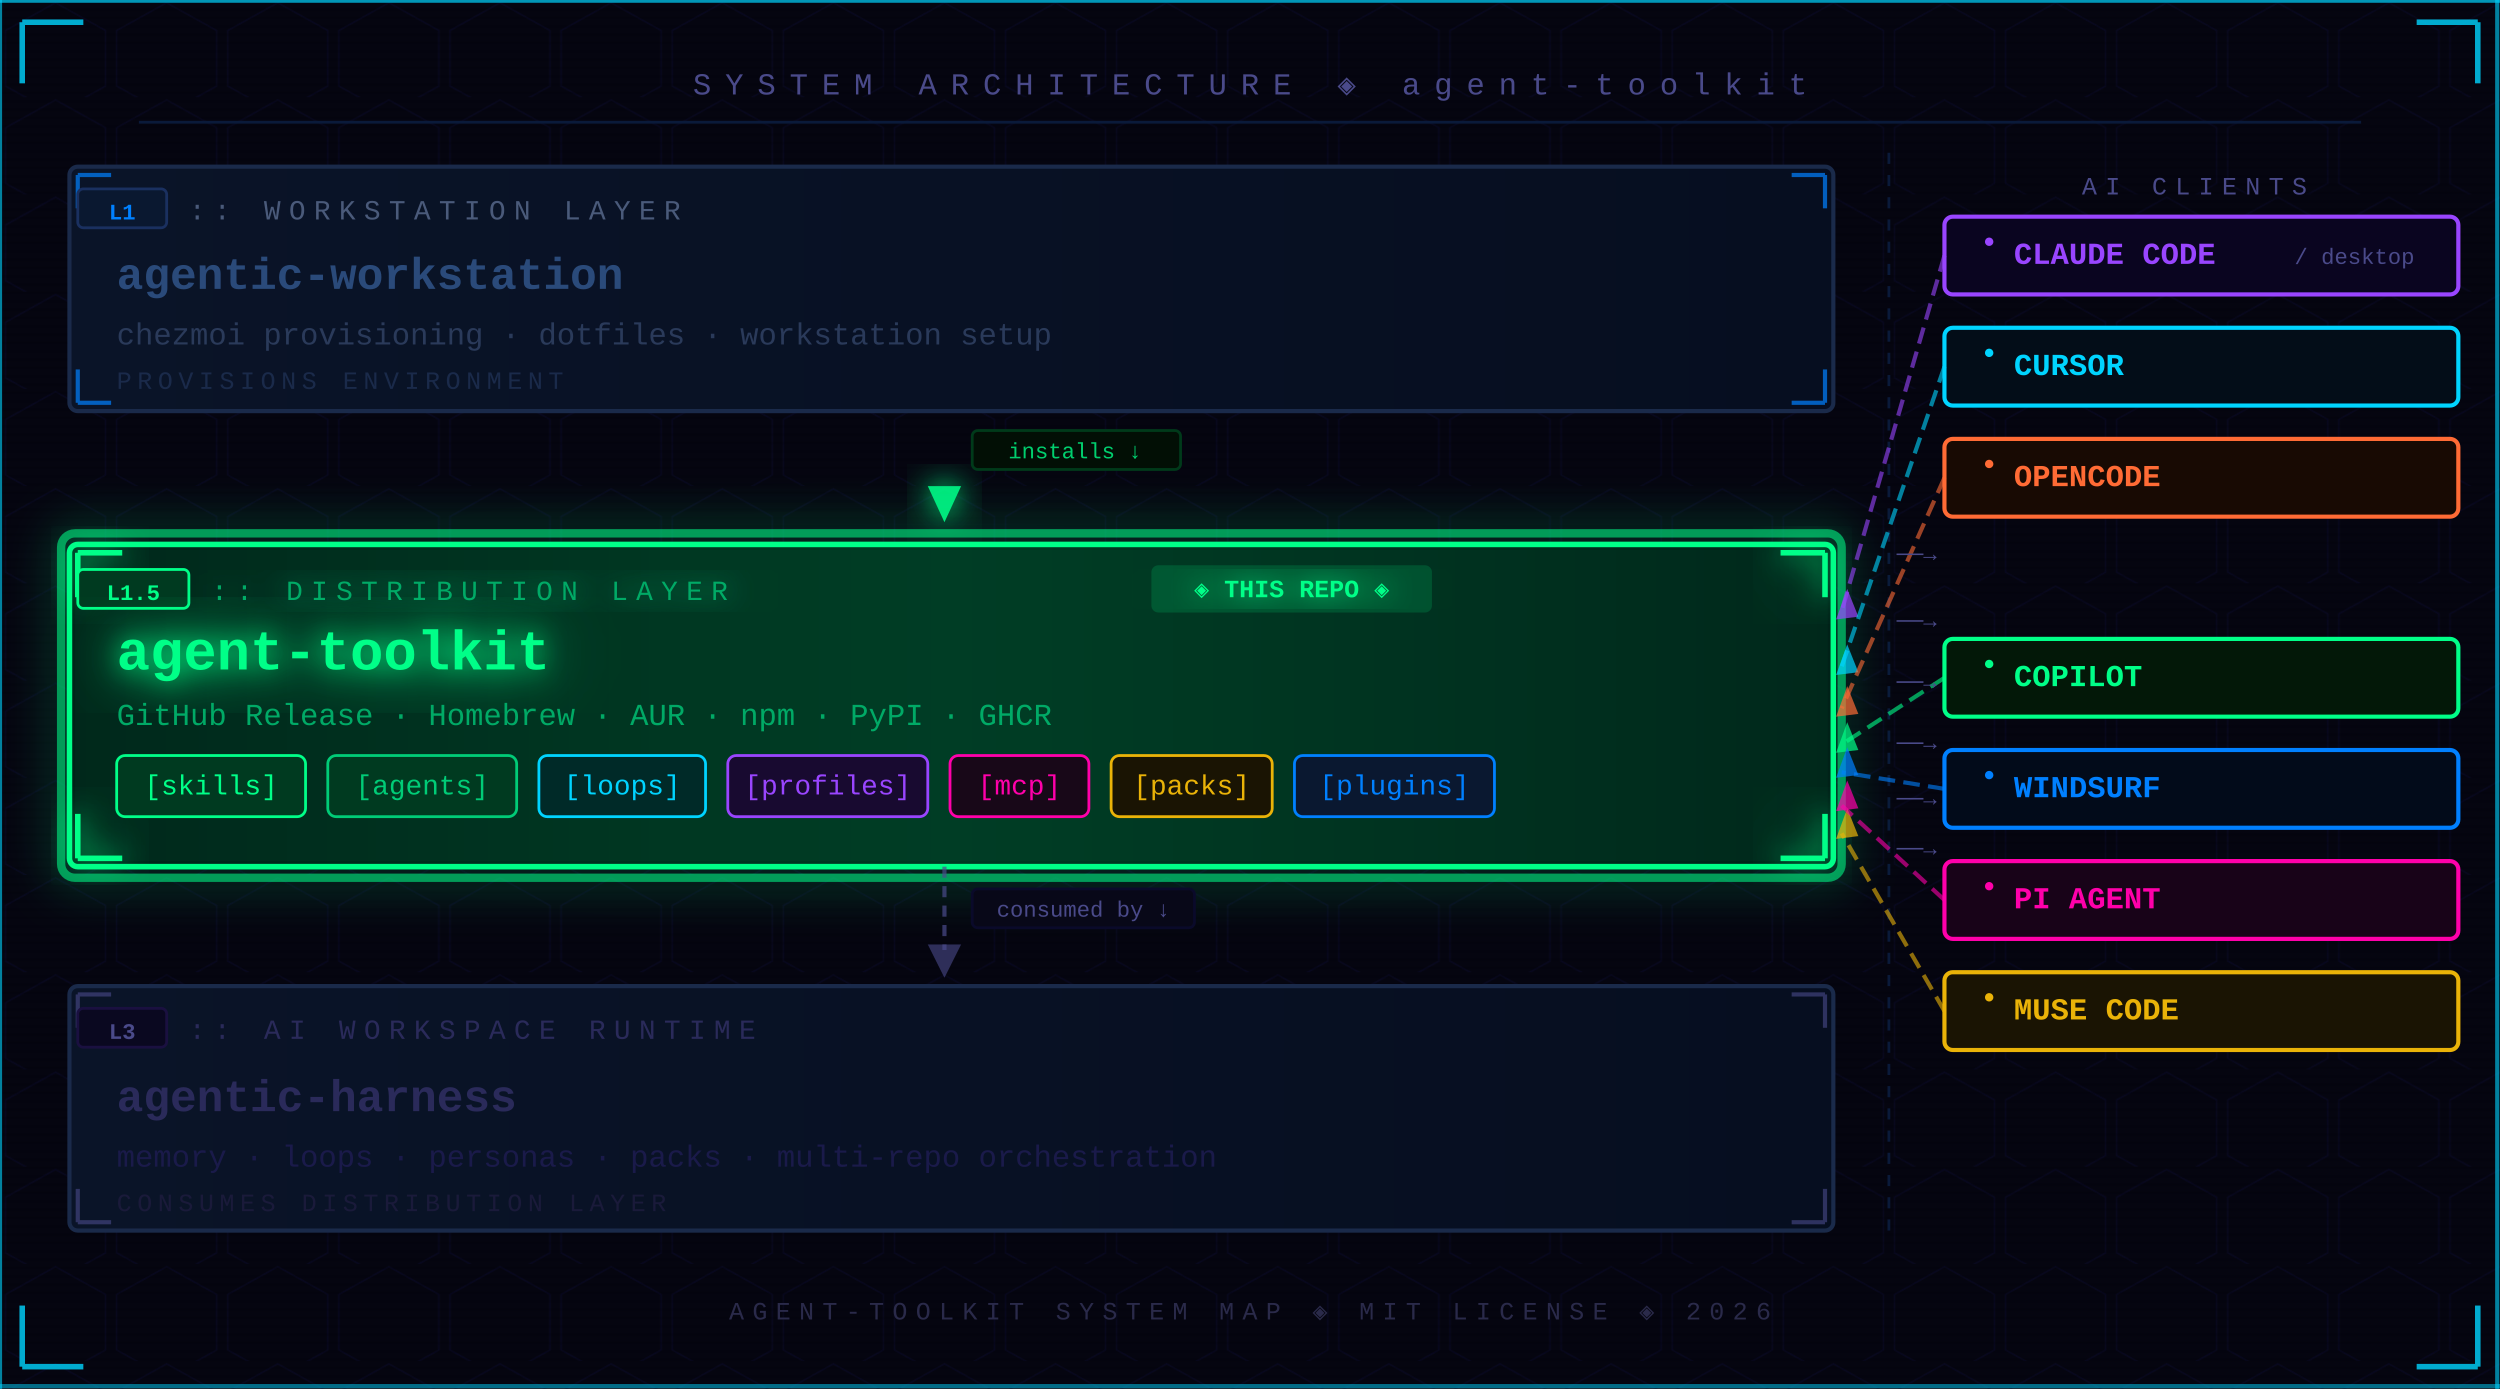
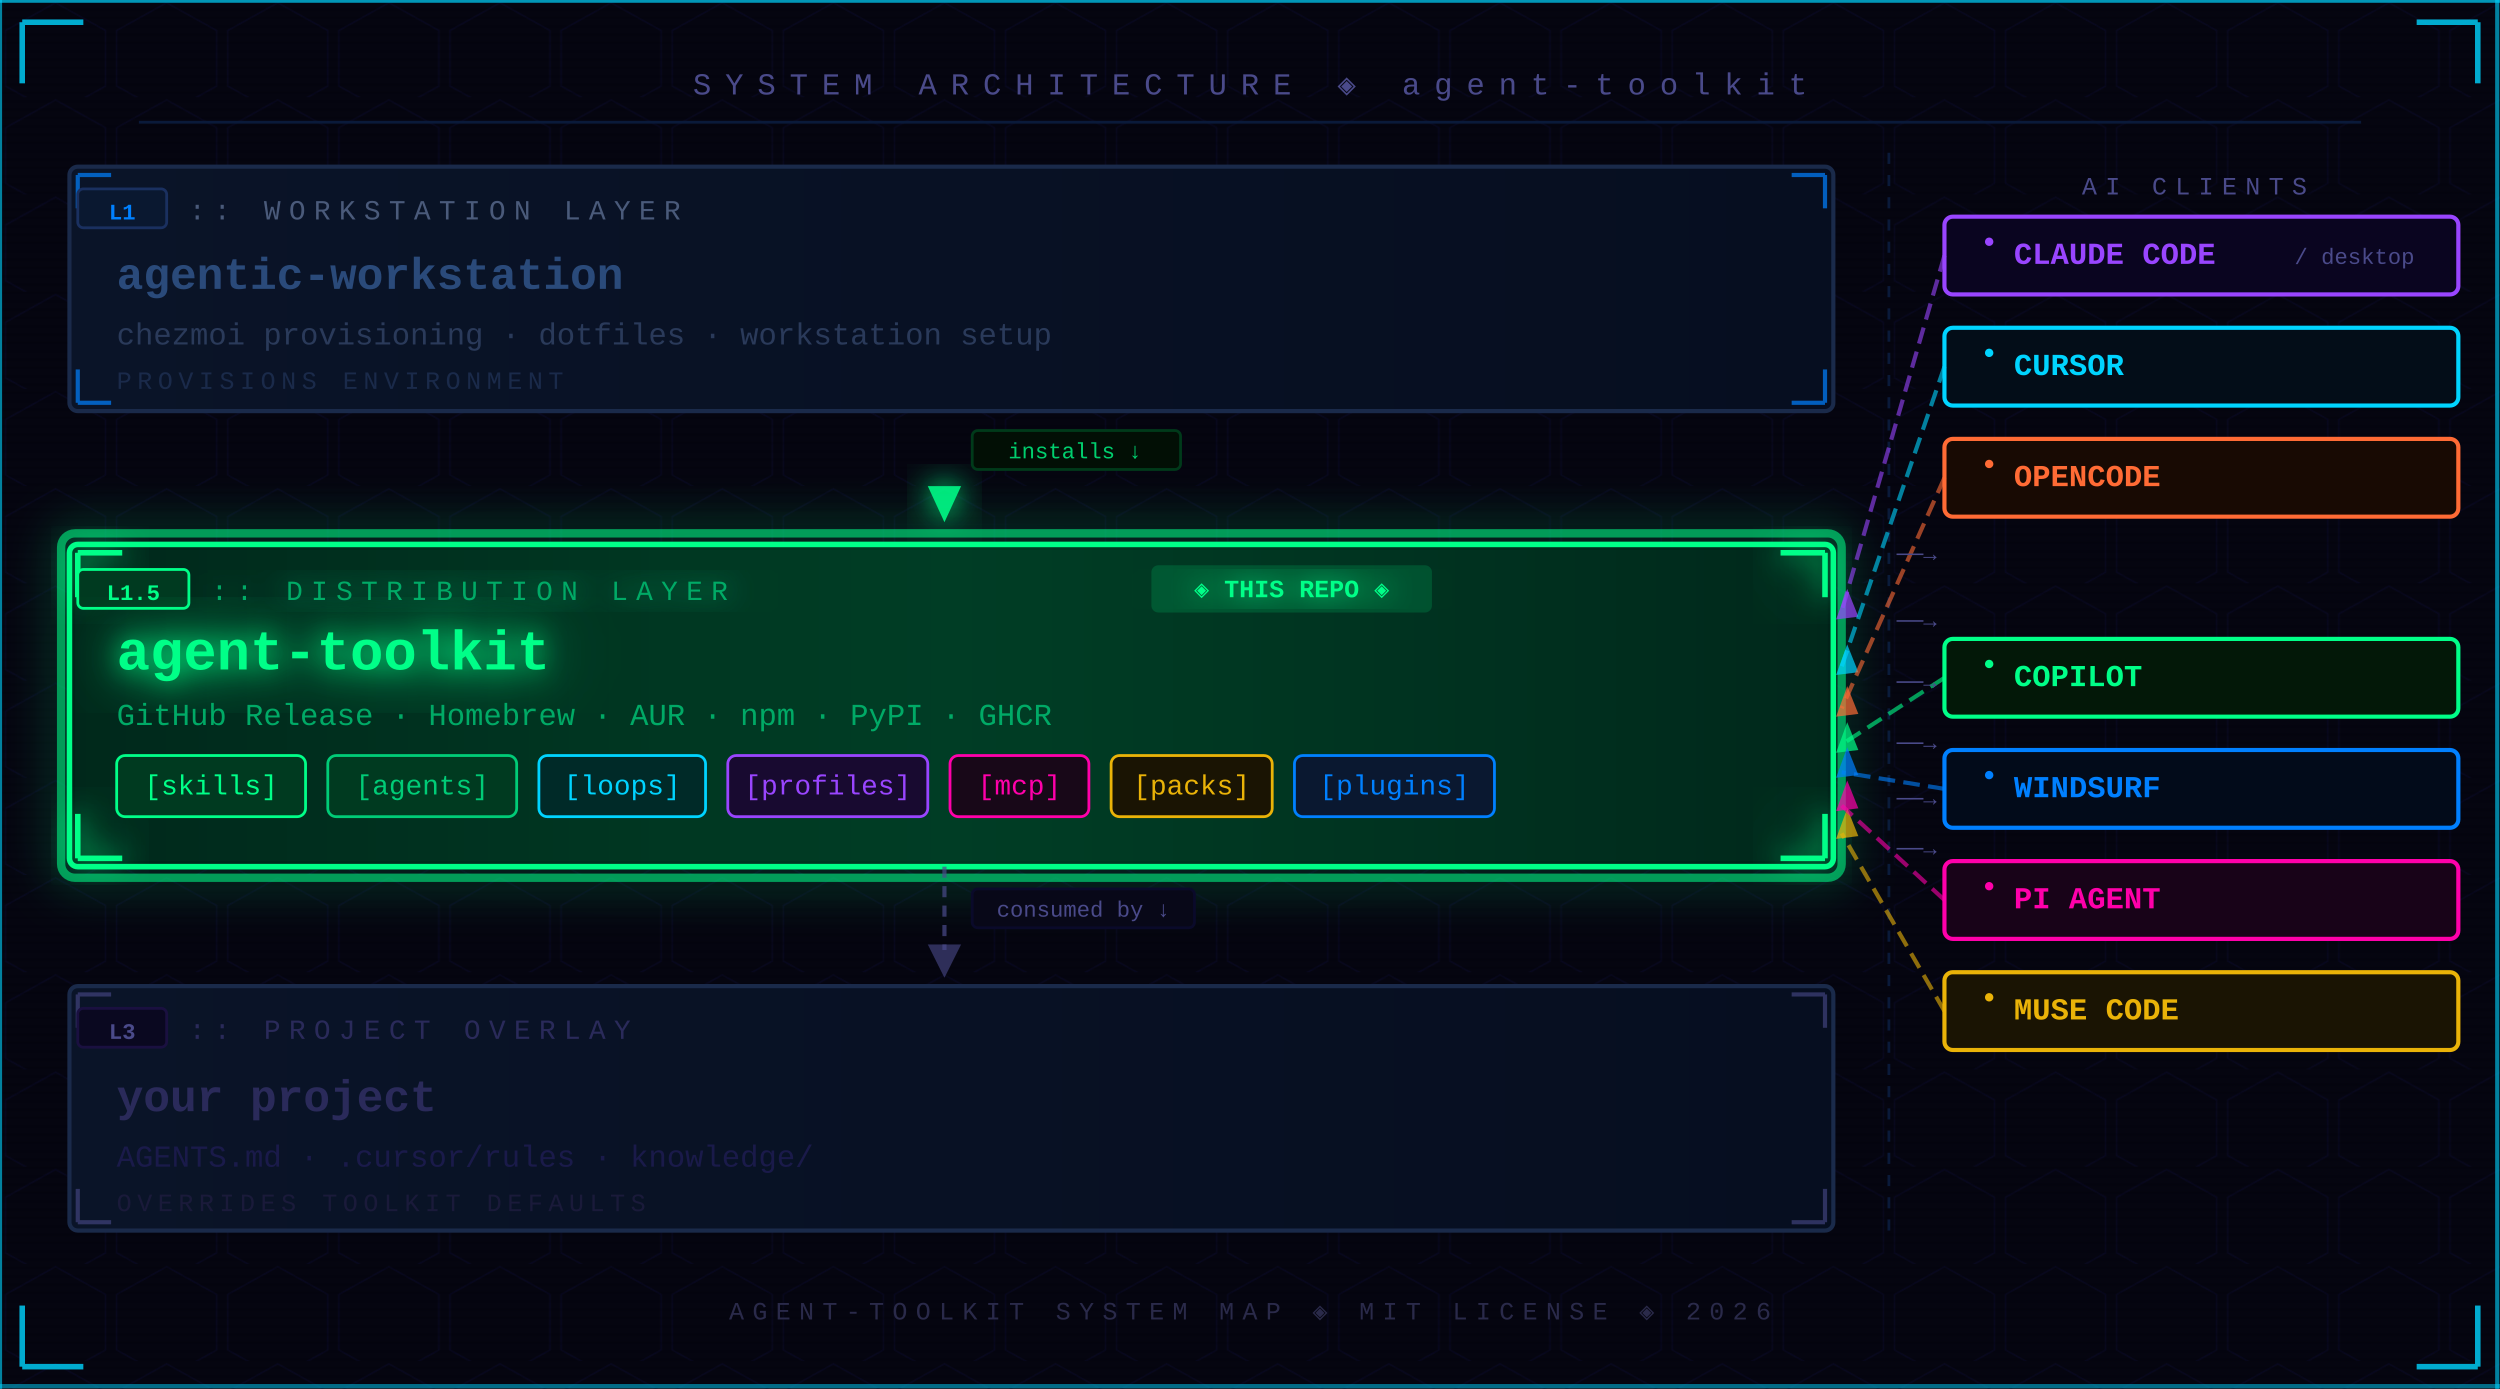
<svg xmlns="http://www.w3.org/2000/svg" width="900" height="500" viewBox="0 0 900 500">
  <defs>
    <pattern id="hexgrid" width="40" height="35" x="0" y="0" patternUnits="userSpaceOnUse">
      <polygon fill="none" stroke="#0a0a2a" stroke-width=".6" points="20 1 38 11 38 31 20 41 2 31 2 11" opacity=".5" />
    </pattern>
    <pattern id="scanlines" width="1" height="3" x="0" y="0" patternUnits="userSpaceOnUse">
      <rect width="1" height="1" fill="#000008" opacity=".15" />
    </pattern>
    <filter id="glow-green" width="220%" height="220%" x="-60%" y="-60%">
      <feGaussianBlur result="blur1" stdDeviation="5" />
      <feGaussianBlur result="blur2" stdDeviation="12" />
      <feMerge>
        <feMergeNode in="blur2" />
        <feMergeNode in="blur1" />
        <feMergeNode in="SourceGraphic" />
      </feMerge>
    </filter>
    <filter id="glow-cyan" width="200%" height="200%" x="-50%" y="-50%">
      <feGaussianBlur result="blur1" stdDeviation="4" />
      <feGaussianBlur result="blur2" stdDeviation="10" />
      <feMerge>
        <feMergeNode in="blur2" />
        <feMergeNode in="blur1" />
        <feMergeNode in="SourceGraphic" />
      </feMerge>
    </filter>
    <filter id="box-glow" width="120%" height="140%" x="-10%" y="-20%">
      <feGaussianBlur result="blur" stdDeviation="8" />
      <feMerge>
        <feMergeNode in="blur" />
        <feMergeNode in="SourceGraphic" />
      </feMerge>
    </filter>
    <filter id="box-ambient" width="140%" height="180%" x="-20%" y="-40%">
      <feGaussianBlur result="blur" stdDeviation="18" />
      <feMerge>
        <feMergeNode in="blur" />
        <feMergeNode in="SourceGraphic" />
      </feMerge>
    </filter>
    <filter id="line-glow" width="300%" height="300%" x="-100%" y="-100%">
      <feGaussianBlur stdDeviation="3" />
    </filter>
    <linearGradient id="l1-grad" x1="0%" x2="100%" y1="0%" y2="0%">
      <stop offset="0%" stop-color="#0a1428" />
      <stop offset="100%" stop-color="#060e20" />
    </linearGradient>
    <linearGradient id="l15-grad" x1="0%" x2="100%" y1="0%" y2="0%">
      <stop offset="0%" stop-color="#002218" />
      <stop offset="50%" stop-color="#003822" />
      <stop offset="100%" stop-color="#002218" />
    </linearGradient>
    <linearGradient id="l3-grad" x1="0%" x2="100%" y1="0%" y2="0%">
      <stop offset="0%" stop-color="#0a1428" />
      <stop offset="100%" stop-color="#060e20" />
    </linearGradient>
    <radialGradient id="l15-ambient" cx="50%" cy="50%" r="50%">
      <stop offset="0%" stop-color="#0f8" stop-opacity=".1" />
      <stop offset="100%" stop-color="#0f8" stop-opacity="0" />
    </radialGradient>
    <linearGradient id="tool-line-grad" x1="0%" x2="100%" y1="0%" y2="0%">
      <stop offset="0%" stop-color="#00d4ff" stop-opacity=".8" />
      <stop offset="100%" stop-color="#00d4ff" stop-opacity=".2" />
    </linearGradient>
  </defs>
  <rect width="900" height="500" fill="#050510" />
  <rect width="900" height="500" fill="url(#hexgrid)" />
  <rect width="900" height="500" fill="url(#scanlines)" />
  <line x1="0" x2="900" y1="0" y2="0" stroke="#00d4ff" stroke-width="2" opacity=".7" />
  <line x1="0" x2="900" y1="499" y2="499" stroke="#00d4ff" stroke-width="1.5" opacity=".5" />
  <line x1="0" x2="0" y1="0" y2="500" stroke="#00d4ff" stroke-width="1.5" opacity=".6" />
  <line x1="899" x2="899" y1="0" y2="500" stroke="#00d4ff" stroke-width="1.5" opacity=".6" />
  <path fill="none" stroke="#00d4ff" stroke-width="2" d="M 8,8 L 8,30 M 8,8 L 30,8" opacity=".8" />
  <path fill="none" stroke="#00d4ff" stroke-width="2" d="M 892,8 L 892,30 M 892,8 L 870,8" opacity=".8" />
  <path fill="none" stroke="#00d4ff" stroke-width="2" d="M 8,492 L 8,470 M 8,492 L 30,492" opacity=".8" />
  <path fill="none" stroke="#00d4ff" stroke-width="2" d="M 892,492 L 892,470 M 892,492 L 870,492" opacity=".8" />
  <text x="450" y="34" fill="#4a4a8a" font-family="'Courier New', monospace" font-size="11" letter-spacing="5" text-anchor="middle">SYSTEM ARCHITECTURE ◈ agent-toolkit</text>
  <line x1="50" x2="850" y1="44" y2="44" stroke="#0a1a3a" stroke-width="1" />
  <line x1="680" x2="680" y1="55" y2="445" stroke="#0a1a3a" stroke-dasharray="4 4" stroke-width="1" />
  <rect width="635" height="88" x="25" y="60" fill="url(#l1-grad)" stroke="#1a2a4a" stroke-width="1.5" rx="3" />
  <path fill="none" stroke="#0080ff" stroke-width="1.5" d="M 28,63 L 28,75 M 28,63 L 40,63" opacity=".7" />
  <path fill="none" stroke="#0080ff" stroke-width="1.5" d="M 657,63 L 657,75 M 657,63 L 645,63" opacity=".7" />
  <path fill="none" stroke="#0080ff" stroke-width="1.5" d="M 28,145 L 28,133 M 28,145 L 40,145" opacity=".7" />
  <path fill="none" stroke="#0080ff" stroke-width="1.5" d="M 657,145 L 657,133 M 657,145 L 645,145" opacity=".7" />
  <rect width="32" height="14" x="28" y="68" fill="#0a1830" stroke="#1a3060" stroke-width="1" rx="2" />
  <text x="44" y="79" fill="#0080ff" font-family="'Courier New', monospace" font-size="8" font-weight="bold" text-anchor="middle">L1</text>
  <text x="68" y="79" fill="#4a5a7a" font-family="'Courier New', monospace" font-size="10" letter-spacing="3">:: WORKSTATION LAYER</text>
  <text x="42" y="104" fill="#2a4a7a" font-family="'Courier New', monospace" font-size="16" font-weight="bold">agentic-workstation</text>
  <text x="42" y="124" fill="#2a3a5a" font-family="'Courier New', monospace" font-size="11">chezmoi provisioning · dotfiles · workstation setup</text>
  <text x="42" y="140" fill="#1a2a4a" font-family="'Courier New', monospace" font-size="9" letter-spacing="2">PROVISIONS ENVIRONMENT</text>
  <line x1="340" x2="340" y1="148" y2="178" stroke="#0f8" stroke-width="2" filter="url(#glow-green)" opacity=".8" />
  <polygon fill="#0f8" points="334 175 340 188 346 175" filter="url(#glow-green)" opacity=".9" />
  <rect width="75" height="14" x="350" y="155" fill="#020f05" stroke="#003a1a" stroke-width="1" rx="2" />
  <text x="387" y="165" fill="#0f8" font-family="'Courier New', monospace" font-size="8" opacity=".8" text-anchor="middle">installs ↓</text>
  <rect width="645" height="128" x="20" y="190" fill="url(#l15-ambient)" filter="url(#box-ambient)" rx="6" />
  <rect width="641" height="124" x="22" y="192" fill="none" stroke="#0f8" stroke-width="3" filter="url(#box-glow)" opacity=".6" rx="5" />
  <rect width="635" height="116" x="25" y="196" fill="url(#l15-grad)" stroke="#0f8" stroke-width="2" rx="3" />
  <rect width="631" height="112" x="27" y="198" fill="#0f8" opacity=".03" rx="2" />
  <path fill="none" stroke="#0f8" stroke-width="2" d="M 28,199 L 28,215 M 28,199 L 44,199" filter="url(#glow-green)" />
  <path fill="none" stroke="#0f8" stroke-width="2" d="M 657,199 L 657,215 M 657,199 L 641,199" filter="url(#glow-green)" />
  <path fill="none" stroke="#0f8" stroke-width="2" d="M 28,309 L 28,293 M 28,309 L 44,309" filter="url(#glow-green)" />
  <path fill="none" stroke="#0f8" stroke-width="2" d="M 657,309 L 657,293 M 657,309 L 641,309" filter="url(#glow-green)" />
  <rect width="40" height="14" x="28" y="205" fill="#003a20" stroke="#0f8" stroke-width="1" rx="2" />
  <text x="48" y="216" fill="#0f8" font-family="'Courier New', monospace" font-size="8" font-weight="bold" text-anchor="middle">L1.5</text>
  <text x="76" y="216" fill="#0a6" filter="url(#glow-green)" font-family="'Courier New', monospace" font-size="10" letter-spacing="3">:: DISTRIBUTION LAYER</text>
  <rect width="100" height="16" x="415" y="204" fill="#0f8" stroke="#0f8" stroke-width="1" opacity=".15" rx="2" />
  <text x="465" y="215" fill="#0f8" filter="url(#glow-green)" font-family="'Courier New', monospace" font-size="9" font-weight="bold" text-anchor="middle">◈ THIS REPO ◈</text>
  <text x="42" y="241" fill="#0f8" filter="url(#glow-green)" font-family="'Courier New', monospace" font-size="20" font-weight="bold">agent-toolkit</text>
  <text x="42" y="261" fill="#0a6" font-family="'Courier New', monospace" font-size="11">GitHub Release · Homebrew · AUR · npm · PyPI · GHCR</text>
  <rect width="68" height="22" x="42" y="272" fill="#003a20" stroke="#0f8" stroke-width="1" rx="3" />
  <text x="76" y="286" fill="#0f8" font-family="'Courier New', monospace" font-size="10" text-anchor="middle">[skills]</text>
  <rect width="68" height="22" x="118" y="272" fill="#003a20" stroke="#0c7" stroke-width="1" rx="3" />
  <text x="152" y="286" fill="#0c7" font-family="'Courier New', monospace" font-size="10" text-anchor="middle">[agents]</text>
  <rect width="60" height="22" x="194" y="272" fill="#002a28" stroke="#00d4ff" stroke-width="1" rx="3" />
  <text x="224" y="286" fill="#00d4ff" font-family="'Courier New', monospace" font-size="10" text-anchor="middle">[loops]</text>
  <rect width="72" height="22" x="262" y="272" fill="#180a30" stroke="#9945ff" stroke-width="1" rx="3" />
  <text x="298" y="286" fill="#9945ff" font-family="'Courier New', monospace" font-size="10" text-anchor="middle">[profiles]</text>
  <rect width="50" height="22" x="342" y="272" fill="#180818" stroke="#f0a" stroke-width="1" rx="3" />
  <text x="367" y="286" fill="#f0a" font-family="'Courier New', monospace" font-size="10" text-anchor="middle">[mcp]</text>
  <rect width="58" height="22" x="400" y="272" fill="#1a1403" stroke="#eab308" stroke-width="1" rx="3" />
  <text x="429" y="286" fill="#eab308" font-family="'Courier New', monospace" font-size="10" text-anchor="middle">[packs]</text>
  <rect width="72" height="22" x="466" y="272" fill="#0a1830" stroke="#0080ff" stroke-width="1" rx="3" />
  <text x="502" y="286" fill="#0080ff" font-family="'Courier New', monospace" font-size="10" text-anchor="middle">[plugins]</text>
  <rect width="635" height="116" x="25" y="196" fill="none" stroke="#0f8" stroke-width="4" opacity="0" rx="3">
    <animate attributeName="opacity" dur="2.5s" repeatCount="indefinite" values="0;0.5;0" />
  </rect>
  <line x1="340" x2="340" y1="312" y2="342" stroke="#4a4a8a" stroke-dasharray="4 3" stroke-width="1.5" opacity=".7" />
  <polygon fill="#4a4a8a" points="334 340 340 352 346 340" opacity=".6" />
  <rect width="80" height="14" x="350" y="320" fill="#080818" stroke="#0a0a2a" stroke-width="1" rx="2" />
  <text x="390" y="330" fill="#4a4a8a" font-family="'Courier New', monospace" font-size="8" text-anchor="middle">consumed by ↓</text>
  <rect width="635" height="88" x="25" y="355" fill="url(#l3-grad)" stroke="#1a2a4a" stroke-width="1.5" rx="3" />
  <path fill="none" stroke="#4a4a8a" stroke-width="1.5" d="M 28,358 L 28,370 M 28,358 L 40,358" opacity=".6" />
  <path fill="none" stroke="#4a4a8a" stroke-width="1.5" d="M 657,358 L 657,370 M 657,358 L 645,358" opacity=".6" />
  <path fill="none" stroke="#4a4a8a" stroke-width="1.5" d="M 28,440 L 28,428 M 28,440 L 40,440" opacity=".6" />
  <path fill="none" stroke="#4a4a8a" stroke-width="1.5" d="M 657,440 L 657,428 M 657,440 L 645,440" opacity=".6" />
  <rect width="32" height="14" x="28" y="363" fill="#0a0820" stroke="#1a1040" stroke-width="1" rx="2" />
  <text x="44" y="374" fill="#4a4a8a" font-family="'Courier New', monospace" font-size="8" font-weight="bold" text-anchor="middle">L3</text>
-   <text x="68" y="374" fill="#2a2a5a" font-family="'Courier New', monospace" font-size="10" letter-spacing="3">:: AI WORKSPACE RUNTIME</text>
-   <text x="42" y="400" fill="#2a2a5a" font-family="'Courier New', monospace" font-size="16" font-weight="bold">agentic-harness</text>
-   <text x="42" y="420" fill="#1a1a4a" font-family="'Courier New', monospace" font-size="11">memory · loops · personas · packs · multi-repo orchestration</text>
-   <text x="42" y="436" fill="#1a1a3a" font-family="'Courier New', monospace" font-size="9" letter-spacing="2">CONSUMES DISTRIBUTION LAYER</text>
+   <text x="68" y="374" fill="#2a2a5a" font-family="'Courier New', monospace" font-size="10" letter-spacing="3">:: PROJECT OVERLAY</text>
+   <text x="42" y="400" fill="#2a2a5a" font-family="'Courier New', monospace" font-size="16" font-weight="bold">your project</text>
+   <text x="42" y="420" fill="#1a1a4a" font-family="'Courier New', monospace" font-size="11">AGENTS.md · .cursor/rules · knowledge/</text>
+   <text x="42" y="436" fill="#1a1a3a" font-family="'Courier New', monospace" font-size="9" letter-spacing="2">OVERRIDES TOOLKIT DEFAULTS</text>
  <text x="790" y="70" fill="#4a4a8a" font-family="'Courier New', monospace" font-size="9" letter-spacing="3" text-anchor="middle">AI CLIENTS</text>
  <rect width="185" height="28" x="700" y="78" fill="#0a0520" stroke="#9945ff" stroke-width="1.5" rx="3" />
  <text x="714" y="89" fill="#9945ff" font-family="'Courier New', monospace" font-size="7">●</text>
  <text x="725" y="95" fill="#9945ff" font-family="'Courier New', monospace" font-size="11" font-weight="bold">CLAUDE CODE</text>
  <text x="826" y="95" fill="#4a4a8a" font-family="'Courier New', monospace" font-size="8">/ desktop</text>
  <rect width="185" height="28" x="700" y="118" fill="#030d18" stroke="#00d4ff" stroke-width="1.5" rx="3" />
  <text x="714" y="129" fill="#00d4ff" font-family="'Courier New', monospace" font-size="7">●</text>
  <text x="725" y="135" fill="#00d4ff" font-family="'Courier New', monospace" font-size="11" font-weight="bold">CURSOR</text>
  <rect width="185" height="28" x="700" y="158" fill="#180a03" stroke="#ff6b35" stroke-width="1.5" rx="3" />
  <text x="714" y="169" fill="#ff6b35" font-family="'Courier New', monospace" font-size="7">●</text>
  <text x="725" y="175" fill="#ff6b35" font-family="'Courier New', monospace" font-size="11" font-weight="bold">OPENCODE</text>
  <rect width="185" height="28" x="700" y="230" fill="#031808" stroke="#0f8" stroke-width="1.5" rx="3" />
  <text x="714" y="241" fill="#0f8" font-family="'Courier New', monospace" font-size="7">●</text>
  <text x="725" y="247" fill="#0f8" font-family="'Courier New', monospace" font-size="11" font-weight="bold">COPILOT</text>
  <rect width="185" height="28" x="700" y="270" fill="#020b1a" stroke="#0080ff" stroke-width="1.5" rx="3" />
  <text x="714" y="281" fill="#0080ff" font-family="'Courier New', monospace" font-size="7">●</text>
  <text x="725" y="287" fill="#0080ff" font-family="'Courier New', monospace" font-size="11" font-weight="bold">WINDSURF</text>
  <rect width="185" height="28" x="700" y="310" fill="#180318" stroke="#f0a" stroke-width="1.5" rx="3" />
  <text x="714" y="321" fill="#f0a" font-family="'Courier New', monospace" font-size="7">●</text>
  <text x="725" y="327" fill="#f0a" font-family="'Courier New', monospace" font-size="11" font-weight="bold">PI AGENT</text>
  <rect width="185" height="28" x="700" y="350" fill="#1a1403" stroke="#eab308" stroke-width="1.5" rx="3" />
  <text x="714" y="361" fill="#eab308" font-family="'Courier New', monospace" font-size="7">●</text>
  <text x="725" y="367" fill="#eab308" font-family="'Courier New', monospace" font-size="11" font-weight="bold">MUSE CODE</text>
  <line x1="700" x2="663" y1="364" y2="300" stroke="#eab308" stroke-dasharray="6 3" stroke-width="1.5" opacity=".6" />
  <polygon fill="#eab308" points="661 302 665 291 669 301" opacity=".7" />
  <line x1="700" x2="663" y1="92" y2="220" stroke="#9945ff" stroke-dasharray="6 3" stroke-width="1.5" opacity=".6" />
  <polygon fill="#9945ff" points="661 223 665 212 669 222" opacity=".7" />
  <filter id="line-glow-purple">
    <feGaussianBlur stdDeviation="2" />
  </filter>
  <line x1="700" x2="663" y1="132" y2="240" stroke="#00d4ff" stroke-dasharray="6 3" stroke-width="1.5" opacity=".6" />
  <polygon fill="#00d4ff" points="661 243 665 232 669 242" opacity=".7" />
  <line x1="700" x2="663" y1="172" y2="255" stroke="#ff6b35" stroke-dasharray="6 3" stroke-width="1.5" opacity=".6" />
  <polygon fill="#ff6b35" points="661 258 665 247 669 257" opacity=".7" />
  <line x1="700" x2="663" y1="244" y2="268" stroke="#0f8" stroke-dasharray="6 3" stroke-width="1.5" opacity=".6" />
  <polygon fill="#0f8" points="661 271 665 260 669 270" opacity=".7" />
  <line x1="700" x2="663" y1="284" y2="278" stroke="#0080ff" stroke-dasharray="6 3" stroke-width="1.5" opacity=".6" />
  <polygon fill="#0080ff" points="661 280 665 269 669 279" opacity=".7" />
  <line x1="700" x2="663" y1="324" y2="290" stroke="#f0a" stroke-dasharray="6 3" stroke-width="1.5" opacity=".6" />
  <polygon fill="#f0a" points="661 292 665 281 669 291" opacity=".7" />
  <text x="690" y="202" fill="#4a4a8a" font-family="'Courier New', monospace" font-size="8" text-anchor="middle">──→</text>
  <text x="690" y="226" fill="#4a4a8a" font-family="'Courier New', monospace" font-size="8" text-anchor="middle">──→</text>
  <text x="690" y="248" fill="#4a4a8a" font-family="'Courier New', monospace" font-size="8" text-anchor="middle">──→</text>
  <text x="690" y="270" fill="#4a4a8a" font-family="'Courier New', monospace" font-size="8" text-anchor="middle">──→</text>
  <text x="690" y="290" fill="#4a4a8a" font-family="'Courier New', monospace" font-size="8" text-anchor="middle">──→</text>
  <text x="690" y="308" fill="#4a4a8a" font-family="'Courier New', monospace" font-size="8" text-anchor="middle">──→</text>
  <text x="450" y="475" fill="#2a2a4a" font-family="'Courier New', monospace" font-size="9" letter-spacing="3" text-anchor="middle">AGENT-TOOLKIT SYSTEM MAP ◈ MIT LICENSE ◈ 2026</text>
</svg>
